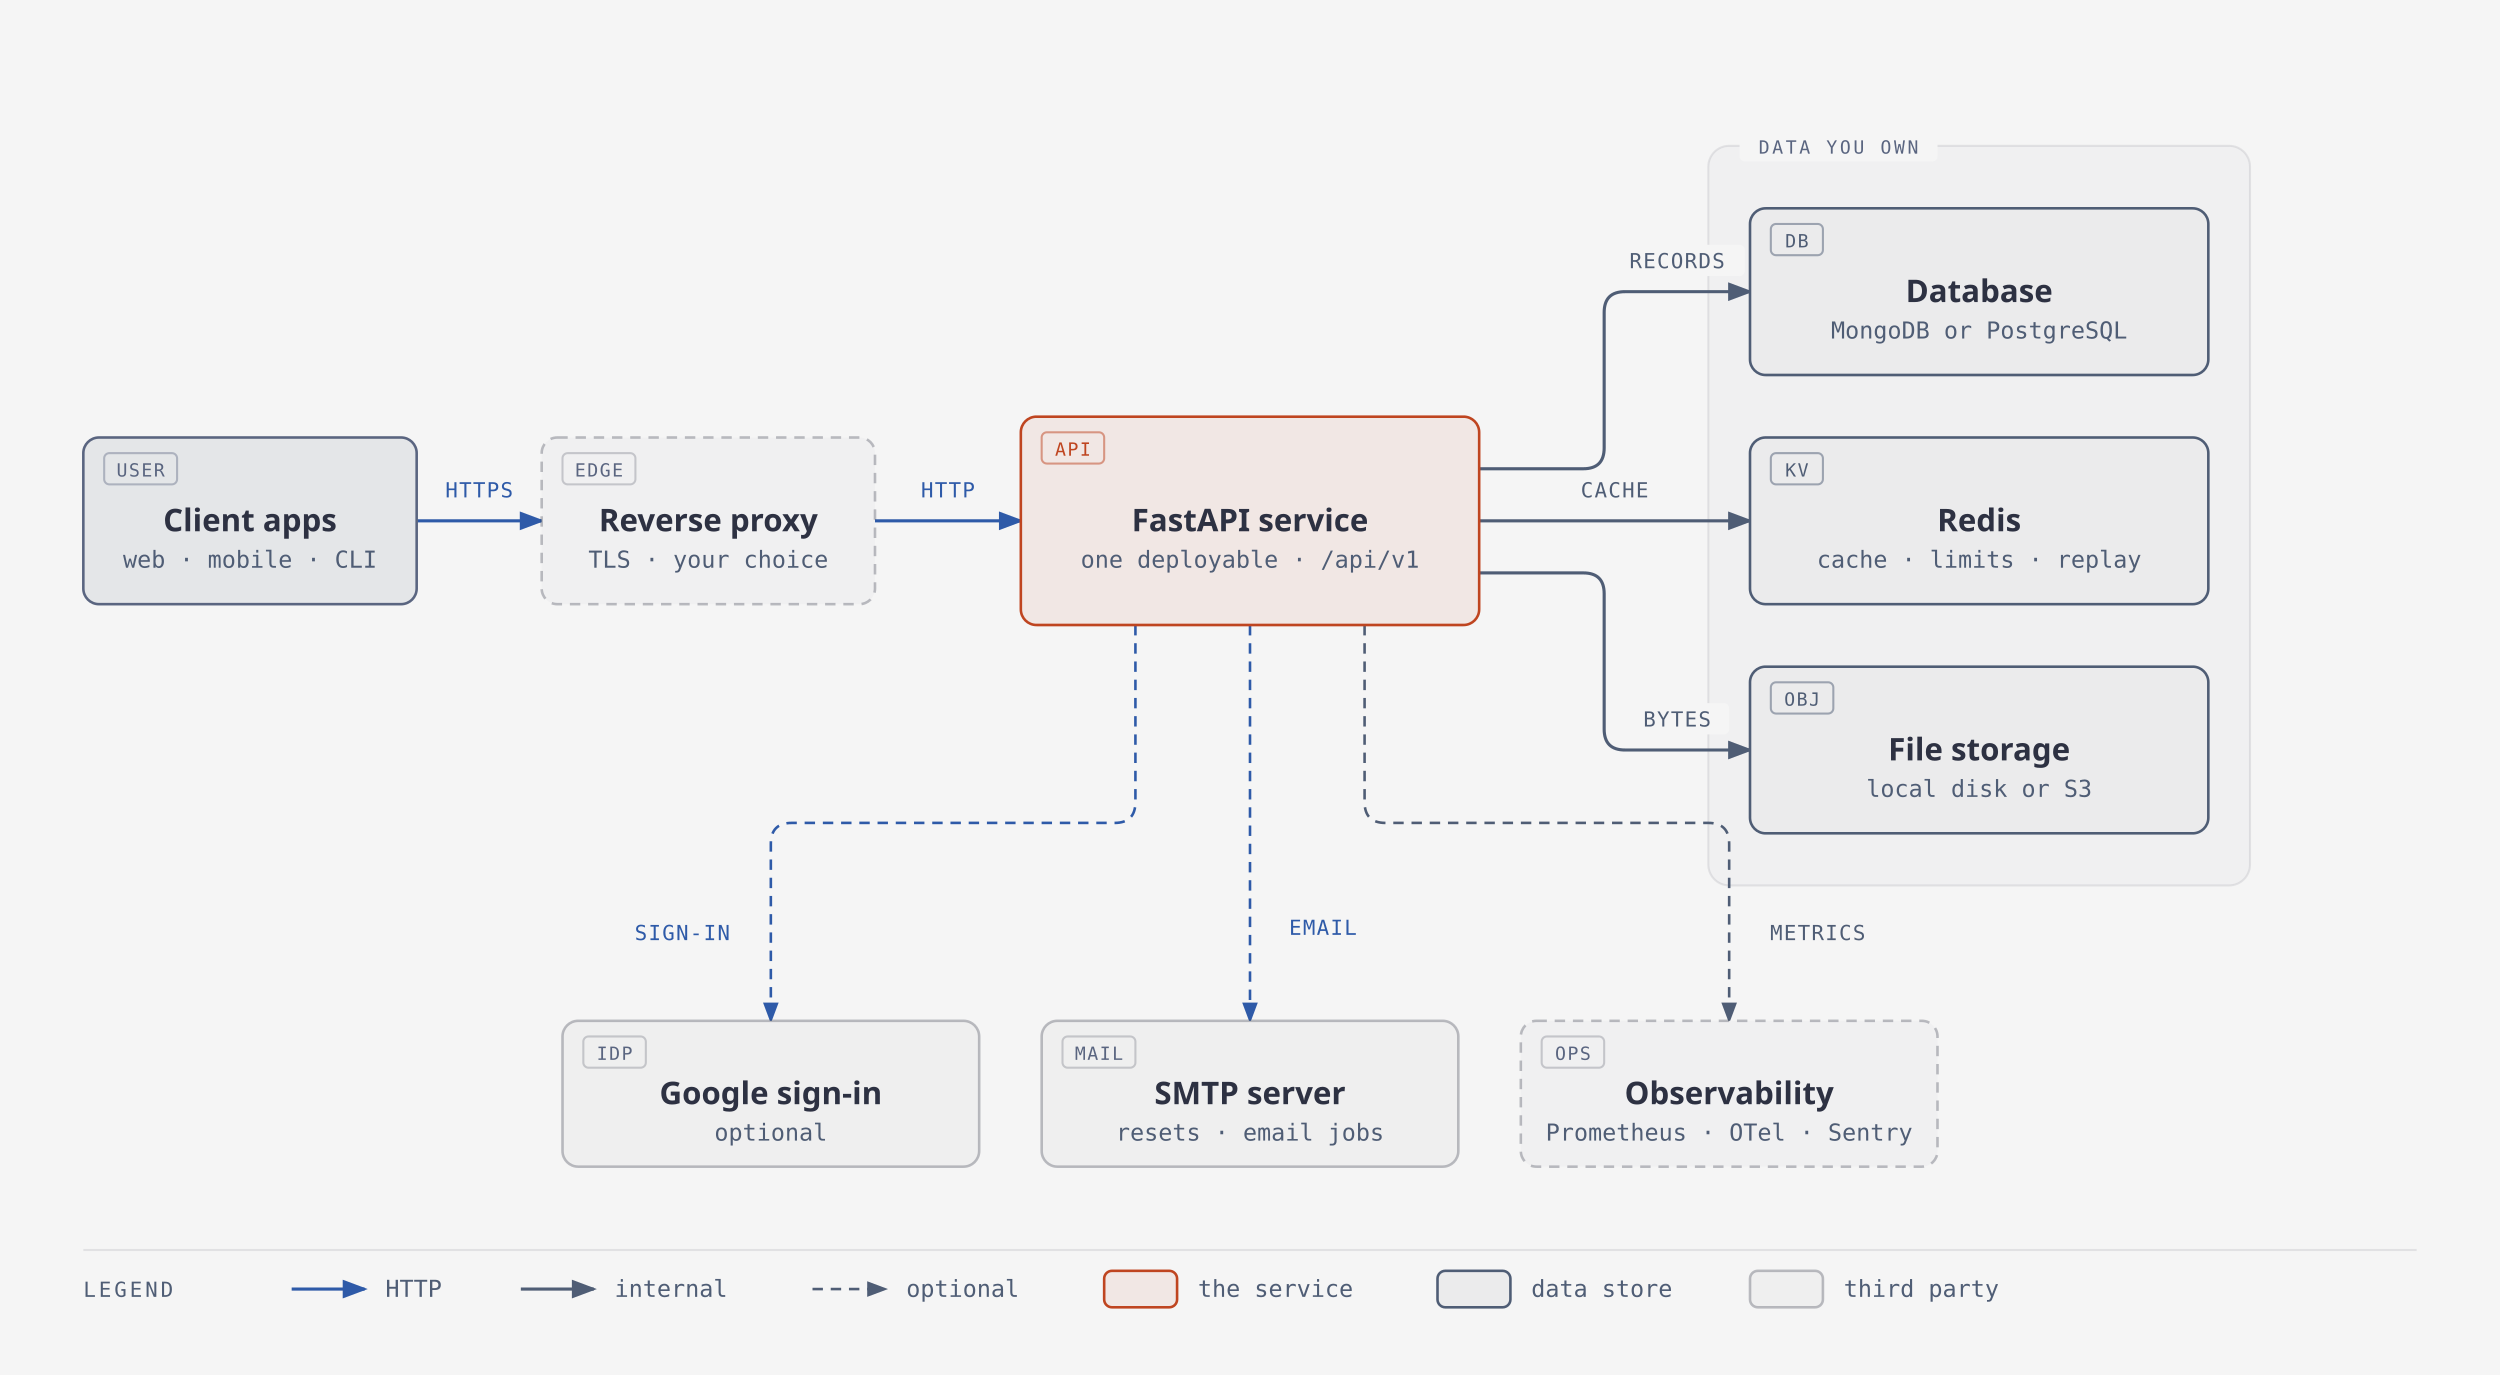
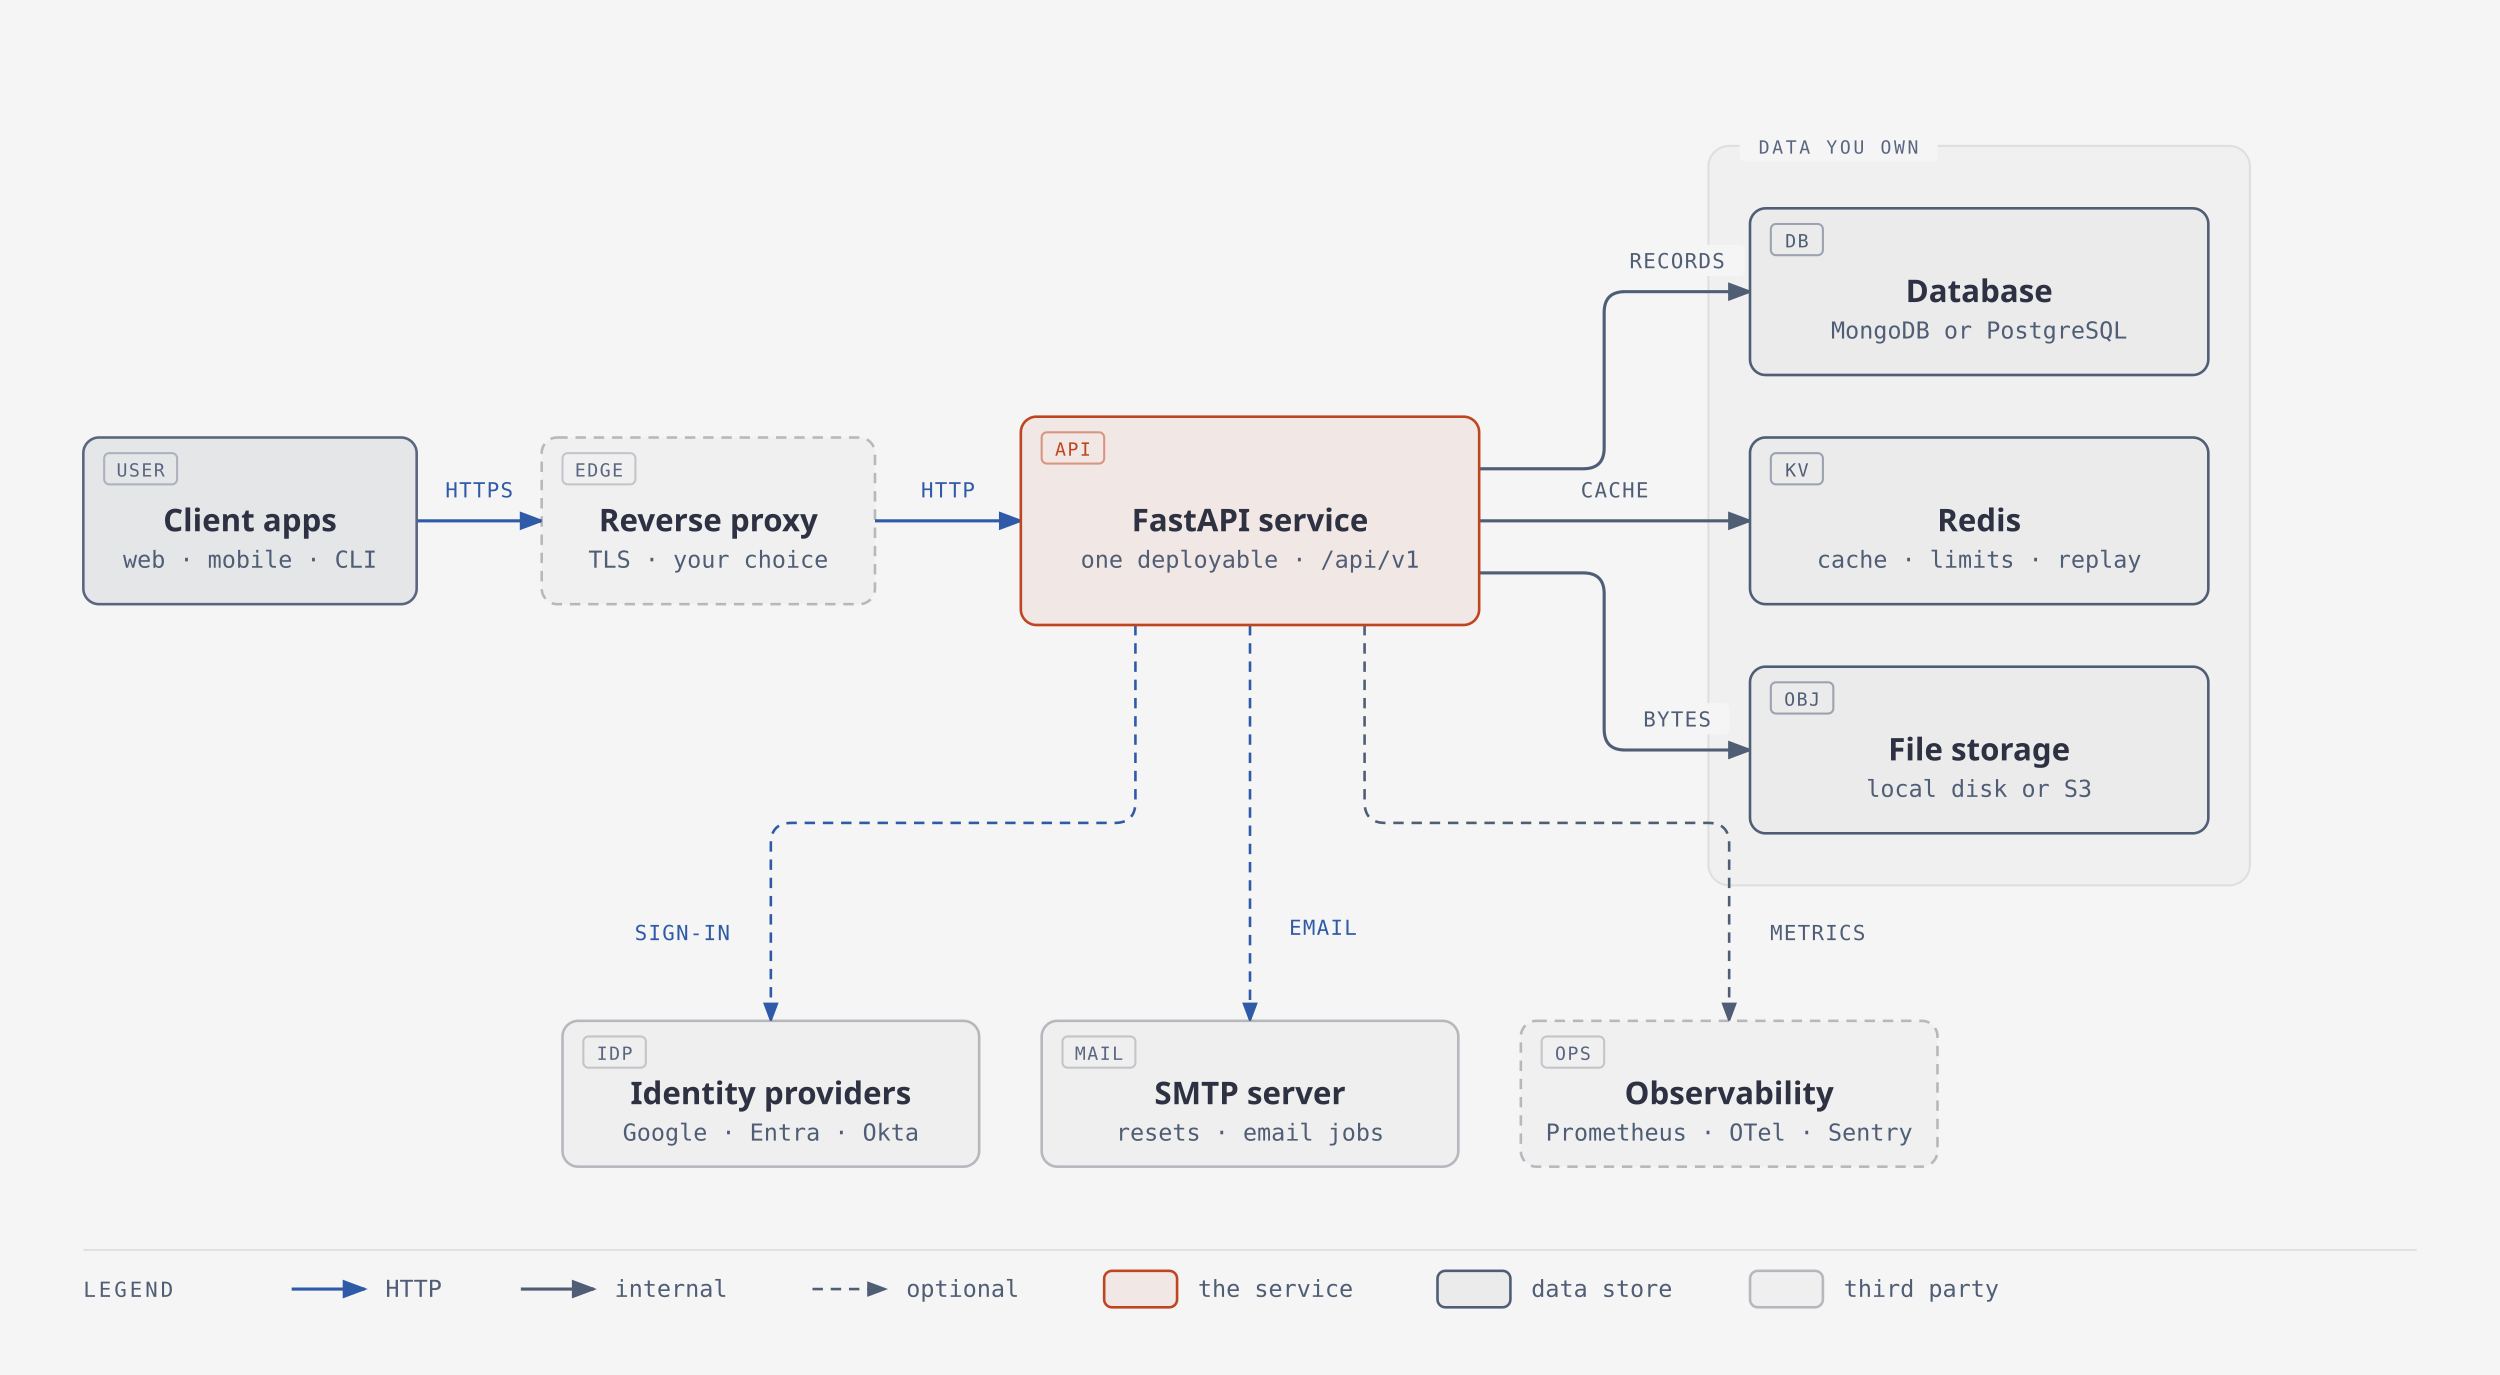
<svg xmlns="http://www.w3.org/2000/svg" viewBox="0 0 960 528" role="img" aria-labelledby="system-context-title system-context-desc" id="system-context-root">
  <defs>
    <style>#system-context-root { font-family: 'Geist', system-ui, sans-serif; color: #2d3142; }
      #system-context-root .diagram-container { width: 100%; overflow-x: auto; }
      #system-context-root .diagram-container { overflow-x: visible; }</style>
    <marker id="system-context-arrow" markerWidth="8" markerHeight="6" refX="7" refY="3" orient="auto">
      <polygon points="0 0, 8 3, 0 6" fill="#4f5d75" />
    </marker>
    <marker id="system-context-arrow-accent" markerWidth="8" markerHeight="6" refX="7" refY="3" orient="auto">
      <polygon points="0 0, 8 3, 0 6" fill="#bf4520" />
    </marker>
    <marker id="system-context-arrow-link" markerWidth="8" markerHeight="6" refX="7" refY="3" orient="auto">
      <polygon points="0 0, 8 3, 0 6" fill="#2e5aa8" />
    </marker>
    <marker id="system-context-arrow-open" markerWidth="8" markerHeight="6" refX="7" refY="3" orient="auto">
      <polyline points="0 0, 8 3, 0 6" fill="none" stroke="#4f5d75" stroke-width="1.2" />
    </marker>
  </defs>
  <rect width="100%" height="100%" fill="#f5f5f5" />
  <rect x="656" y="56" width="208" height="284" rx="8" fill="#2d3142" fill-opacity="0.02" stroke="#2d3142" stroke-opacity="0.10" stroke-width="0.8" />
  <rect x="668" y="50" width="76" height="12" rx="2" fill="#f5f5f5" />
  <text x="706" y="59" fill="#5a6580" font-size="7" font-family="'Geist Mono', ui-monospace, monospace" text-anchor="middle" letter-spacing="0.14em">DATA YOU OWN</text>
  <path d="M 160,200 H 208" fill="none" stroke="#2e5aa8" stroke-width="1.2" marker-end="url(#system-context-arrow-link)" />
  <path d="M 336,200 H 392" fill="none" stroke="#2e5aa8" stroke-width="1.2" marker-end="url(#system-context-arrow-link)" />
  <path d="M 568,180 H 608 Q 616,180 616,172 V 120 Q 616,112 624,112 H 672" fill="none" stroke="#4f5d75" stroke-width="1.2" marker-end="url(#system-context-arrow)" />
  <path d="M 568,200 H 672" fill="none" stroke="#4f5d75" stroke-width="1.2" marker-end="url(#system-context-arrow)" />
  <path d="M 568,220 H 608 Q 616,220 616,228 V 280 Q 616,288 624,288 H 672" fill="none" stroke="#4f5d75" stroke-width="1.2" marker-end="url(#system-context-arrow)" />
  <path d="M 436,240 V 308 Q 436,316 428,316 H 304 Q 296,316 296,324 V 392" fill="none" stroke="#2e5aa8" stroke-width="1" stroke-dasharray="4,3" marker-end="url(#system-context-arrow-link)" />
  <path d="M 480,240 V 392" fill="none" stroke="#2e5aa8" stroke-width="1" stroke-dasharray="4,3" marker-end="url(#system-context-arrow-link)" />
  <path d="M 524,240 V 308 Q 524,316 532,316 H 656 Q 664,316 664,324 V 392" fill="none" stroke="#4f5d75" stroke-width="1" stroke-dasharray="4,3" marker-end="url(#system-context-arrow)" />
  <rect x="164" y="182" width="40" height="12" rx="2" fill="#f5f5f5" />
  <text x="184" y="191" fill="#2e5aa8" font-size="8" font-family="'Geist Mono', ui-monospace, monospace" text-anchor="middle" letter-spacing="0.06em">HTTPS</text>
  <rect x="348" y="182" width="32" height="12" rx="2" fill="#f5f5f5" />
  <text x="364" y="191" fill="#2e5aa8" font-size="8" font-family="'Geist Mono', ui-monospace, monospace" text-anchor="middle" letter-spacing="0.06em">HTTP</text>
  <rect x="618" y="94" width="52" height="12" rx="2" fill="#f5f5f5" />
  <text x="644" y="103" fill="#4f5d75" font-size="8" font-family="'Geist Mono', ui-monospace, monospace" text-anchor="middle" letter-spacing="0.06em">RECORDS</text>
  <rect x="600" y="182" width="40" height="12" rx="2" fill="#f5f5f5" />
  <text x="620" y="191" fill="#4f5d75" font-size="8" font-family="'Geist Mono', ui-monospace, monospace" text-anchor="middle" letter-spacing="0.06em">CACHE</text>
  <rect x="624" y="270" width="40" height="12" rx="2" fill="#f5f5f5" />
  <text x="644" y="279" fill="#4f5d75" font-size="8" font-family="'Geist Mono', ui-monospace, monospace" text-anchor="middle" letter-spacing="0.06em">BYTES</text>
  <rect x="236" y="352" width="52" height="12" rx="2" fill="#f5f5f5" />
  <text x="262" y="361" fill="#2e5aa8" font-size="8" font-family="'Geist Mono', ui-monospace, monospace" text-anchor="middle" letter-spacing="0.06em">SIGN-IN</text>
  <rect x="488" y="350" width="40" height="12" rx="2" fill="#f5f5f5" />
  <text x="508" y="359" fill="#2e5aa8" font-size="8" font-family="'Geist Mono', ui-monospace, monospace" text-anchor="middle" letter-spacing="0.06em">EMAIL</text>
  <rect x="672" y="352" width="52" height="12" rx="2" fill="#f5f5f5" />
  <text x="698" y="361" fill="#4f5d75" font-size="8" font-family="'Geist Mono', ui-monospace, monospace" text-anchor="middle" letter-spacing="0.06em">METRICS</text>
  <rect x="32" y="168" width="128" height="64" rx="6" fill="#f5f5f5" />
  <rect x="32" y="168" width="128" height="64" rx="6" fill="#4f5d75" fill-opacity="0.10" stroke="#5a6580" stroke-width="1" />
  <rect x="40" y="174" width="28" height="12" rx="2" fill="none" stroke="#5a6580" stroke-opacity="0.40" stroke-width="0.8" />
  <text x="54" y="183" fill="#5a6580" font-size="7" font-family="'Geist Mono', ui-monospace, monospace" text-anchor="middle" letter-spacing="0.08em">USER</text>
  <text x="96" y="204" fill="#2d3142" font-size="12" font-weight="600" font-family="'Geist', system-ui, sans-serif" text-anchor="middle">Client apps</text>
  <text x="96" y="218" fill="#4f5d75" font-size="9" font-family="'Geist Mono', ui-monospace, monospace" text-anchor="middle">web · mobile · CLI</text>
  <rect x="208" y="168" width="128" height="64" rx="6" fill="#f5f5f5" />
  <rect x="208" y="168" width="128" height="64" rx="6" fill="#2d3142" fill-opacity="0.02" stroke="#2d3142" stroke-opacity="0.30" stroke-width="1" stroke-dasharray="4,3" />
  <rect x="216" y="174" width="28" height="12" rx="2" fill="none" stroke="#2d3142" stroke-opacity="0.22" stroke-width="0.8" />
  <text x="230" y="183" fill="#5a6580" font-size="7" font-family="'Geist Mono', ui-monospace, monospace" text-anchor="middle" letter-spacing="0.08em">EDGE</text>
  <text x="272" y="204" fill="#2d3142" font-size="12" font-weight="600" font-family="'Geist', system-ui, sans-serif" text-anchor="middle">Reverse proxy</text>
  <text x="272" y="218" fill="#4f5d75" font-size="9" font-family="'Geist Mono', ui-monospace, monospace" text-anchor="middle">TLS · your choice</text>
  <rect x="392" y="160" width="176" height="80" rx="6" fill="#f5f5f5" />
  <rect x="392" y="160" width="176" height="80" rx="6" fill="#bf4520" fill-opacity="0.08" stroke="#bf4520" stroke-width="1" />
  <rect x="400" y="166" width="24" height="12" rx="2" fill="none" stroke="#bf4520" stroke-opacity="0.50" stroke-width="0.8" />
  <text x="412" y="175" fill="#bf4520" font-size="7" font-family="'Geist Mono', ui-monospace, monospace" text-anchor="middle" letter-spacing="0.08em">API</text>
  <text x="480" y="204" fill="#2d3142" font-size="12" font-weight="600" font-family="'Geist', system-ui, sans-serif" text-anchor="middle">FastAPI service</text>
  <text x="480" y="218" fill="#4f5d75" font-size="9" font-family="'Geist Mono', ui-monospace, monospace" text-anchor="middle">one deployable · /api/v1</text>
  <rect x="672" y="80" width="176" height="64" rx="6" fill="#f5f5f5" />
  <rect x="672" y="80" width="176" height="64" rx="6" fill="#2d3142" fill-opacity="0.05" stroke="#4f5d75" stroke-width="1" />
  <rect x="680" y="86" width="20" height="12" rx="2" fill="none" stroke="#4f5d75" stroke-opacity="0.50" stroke-width="0.8" />
  <text x="690" y="95" fill="#4f5d75" font-size="7" font-family="'Geist Mono', ui-monospace, monospace" text-anchor="middle" letter-spacing="0.08em">DB</text>
  <text x="760" y="116" fill="#2d3142" font-size="12" font-weight="600" font-family="'Geist', system-ui, sans-serif" text-anchor="middle">Database</text>
  <text x="760" y="130" fill="#4f5d75" font-size="9" font-family="'Geist Mono', ui-monospace, monospace" text-anchor="middle">MongoDB or PostgreSQL</text>
  <rect x="672" y="168" width="176" height="64" rx="6" fill="#f5f5f5" />
  <rect x="672" y="168" width="176" height="64" rx="6" fill="#2d3142" fill-opacity="0.05" stroke="#4f5d75" stroke-width="1" />
  <rect x="680" y="174" width="20" height="12" rx="2" fill="none" stroke="#4f5d75" stroke-opacity="0.50" stroke-width="0.8" />
  <text x="690" y="183" fill="#4f5d75" font-size="7" font-family="'Geist Mono', ui-monospace, monospace" text-anchor="middle" letter-spacing="0.08em">KV</text>
  <text x="760" y="204" fill="#2d3142" font-size="12" font-weight="600" font-family="'Geist', system-ui, sans-serif" text-anchor="middle">Redis</text>
  <text x="760" y="218" fill="#4f5d75" font-size="9" font-family="'Geist Mono', ui-monospace, monospace" text-anchor="middle">cache · limits · replay</text>
  <rect x="672" y="256" width="176" height="64" rx="6" fill="#f5f5f5" />
  <rect x="672" y="256" width="176" height="64" rx="6" fill="#2d3142" fill-opacity="0.05" stroke="#4f5d75" stroke-width="1" />
  <rect x="680" y="262" width="24" height="12" rx="2" fill="none" stroke="#4f5d75" stroke-opacity="0.50" stroke-width="0.8" />
  <text x="692" y="271" fill="#4f5d75" font-size="7" font-family="'Geist Mono', ui-monospace, monospace" text-anchor="middle" letter-spacing="0.08em">OBJ</text>
  <text x="760" y="292" fill="#2d3142" font-size="12" font-weight="600" font-family="'Geist', system-ui, sans-serif" text-anchor="middle">File storage</text>
  <text x="760" y="306" fill="#4f5d75" font-size="9" font-family="'Geist Mono', ui-monospace, monospace" text-anchor="middle">local disk or S3</text>
  <rect x="216" y="392" width="160" height="56" rx="6" fill="#f5f5f5" />
  <rect x="216" y="392" width="160" height="56" rx="6" fill="#2d3142" fill-opacity="0.03" stroke="#2d3142" stroke-opacity="0.30" stroke-width="1" />
  <rect x="224" y="398" width="24" height="12" rx="2" fill="none" stroke="#2d3142" stroke-opacity="0.22" stroke-width="0.8" />
  <text x="236" y="407" fill="#5a6580" font-size="7" font-family="'Geist Mono', ui-monospace, monospace" text-anchor="middle" letter-spacing="0.08em">IDP</text>
-   <text x="296" y="424" fill="#2d3142" font-size="12" font-weight="600" font-family="'Geist', system-ui, sans-serif" text-anchor="middle">Google sign-in</text>
-   <text x="296" y="438" fill="#4f5d75" font-size="9" font-family="'Geist Mono', ui-monospace, monospace" text-anchor="middle">optional</text>
+   <text x="296" y="424" fill="#2d3142" font-size="12" font-weight="600" font-family="'Geist', system-ui, sans-serif" text-anchor="middle">Identity providers</text>
+   <text x="296" y="438" fill="#4f5d75" font-size="9" font-family="'Geist Mono', ui-monospace, monospace" text-anchor="middle">Google · Entra · Okta</text>
  <rect x="400" y="392" width="160" height="56" rx="6" fill="#f5f5f5" />
  <rect x="400" y="392" width="160" height="56" rx="6" fill="#2d3142" fill-opacity="0.03" stroke="#2d3142" stroke-opacity="0.30" stroke-width="1" />
  <rect x="408" y="398" width="28" height="12" rx="2" fill="none" stroke="#2d3142" stroke-opacity="0.22" stroke-width="0.8" />
  <text x="422" y="407" fill="#5a6580" font-size="7" font-family="'Geist Mono', ui-monospace, monospace" text-anchor="middle" letter-spacing="0.08em">MAIL</text>
  <text x="480" y="424" fill="#2d3142" font-size="12" font-weight="600" font-family="'Geist', system-ui, sans-serif" text-anchor="middle">SMTP server</text>
  <text x="480" y="438" fill="#4f5d75" font-size="9" font-family="'Geist Mono', ui-monospace, monospace" text-anchor="middle">resets · email jobs</text>
  <rect x="584" y="392" width="160" height="56" rx="6" fill="#f5f5f5" />
  <rect x="584" y="392" width="160" height="56" rx="6" fill="#2d3142" fill-opacity="0.02" stroke="#2d3142" stroke-opacity="0.30" stroke-width="1" stroke-dasharray="4,3" />
  <rect x="592" y="398" width="24" height="12" rx="2" fill="none" stroke="#2d3142" stroke-opacity="0.22" stroke-width="0.8" />
  <text x="604" y="407" fill="#5a6580" font-size="7" font-family="'Geist Mono', ui-monospace, monospace" text-anchor="middle" letter-spacing="0.08em">OPS</text>
  <text x="664" y="424" fill="#2d3142" font-size="12" font-weight="600" font-family="'Geist', system-ui, sans-serif" text-anchor="middle">Observability</text>
  <text x="664" y="438" fill="#4f5d75" font-size="9" font-family="'Geist Mono', ui-monospace, monospace" text-anchor="middle">Prometheus · OTel · Sentry</text>
  <line x1="32" y1="480" x2="928" y2="480" stroke="#2d3142" stroke-opacity="0.10" stroke-width="0.8" />
  <text x="32" y="498" fill="#4f5d75" font-size="8" font-family="'Geist Mono', ui-monospace, monospace" letter-spacing="0.14em">LEGEND</text>
  <line x1="112" y1="495" x2="140" y2="495" stroke="#2e5aa8" stroke-width="1.2" marker-end="url(#system-context-arrow-link)" />
  <text x="148" y="498" fill="#4f5d75" font-size="9" font-family="'Geist Mono', ui-monospace, monospace">HTTP</text>
  <line x1="200" y1="495" x2="228" y2="495" stroke="#4f5d75" stroke-width="1.2" marker-end="url(#system-context-arrow)" />
  <text x="236" y="498" fill="#4f5d75" font-size="9" font-family="'Geist Mono', ui-monospace, monospace">internal</text>
  <line x1="312" y1="495" x2="340" y2="495" stroke="#4f5d75" stroke-width="1" stroke-dasharray="4,3" marker-end="url(#system-context-arrow)" />
  <text x="348" y="498" fill="#4f5d75" font-size="9" font-family="'Geist Mono', ui-monospace, monospace">optional</text>
  <rect x="424" y="488" width="28" height="14" rx="3" fill="#bf4520" fill-opacity="0.08" stroke="#bf4520" stroke-width="1" />
  <text x="460" y="498" fill="#4f5d75" font-size="9" font-family="'Geist Mono', ui-monospace, monospace">the service</text>
  <rect x="552" y="488" width="28" height="14" rx="3" fill="#2d3142" fill-opacity="0.05" stroke="#4f5d75" stroke-width="1" />
  <text x="588" y="498" fill="#4f5d75" font-size="9" font-family="'Geist Mono', ui-monospace, monospace">data store</text>
  <rect x="672" y="488" width="28" height="14" rx="3" fill="#2d3142" fill-opacity="0.03" stroke="#2d3142" stroke-opacity="0.30" stroke-width="1" />
  <text x="708" y="498" fill="#4f5d75" font-size="9" font-family="'Geist Mono', ui-monospace, monospace">third party</text>
</svg>
